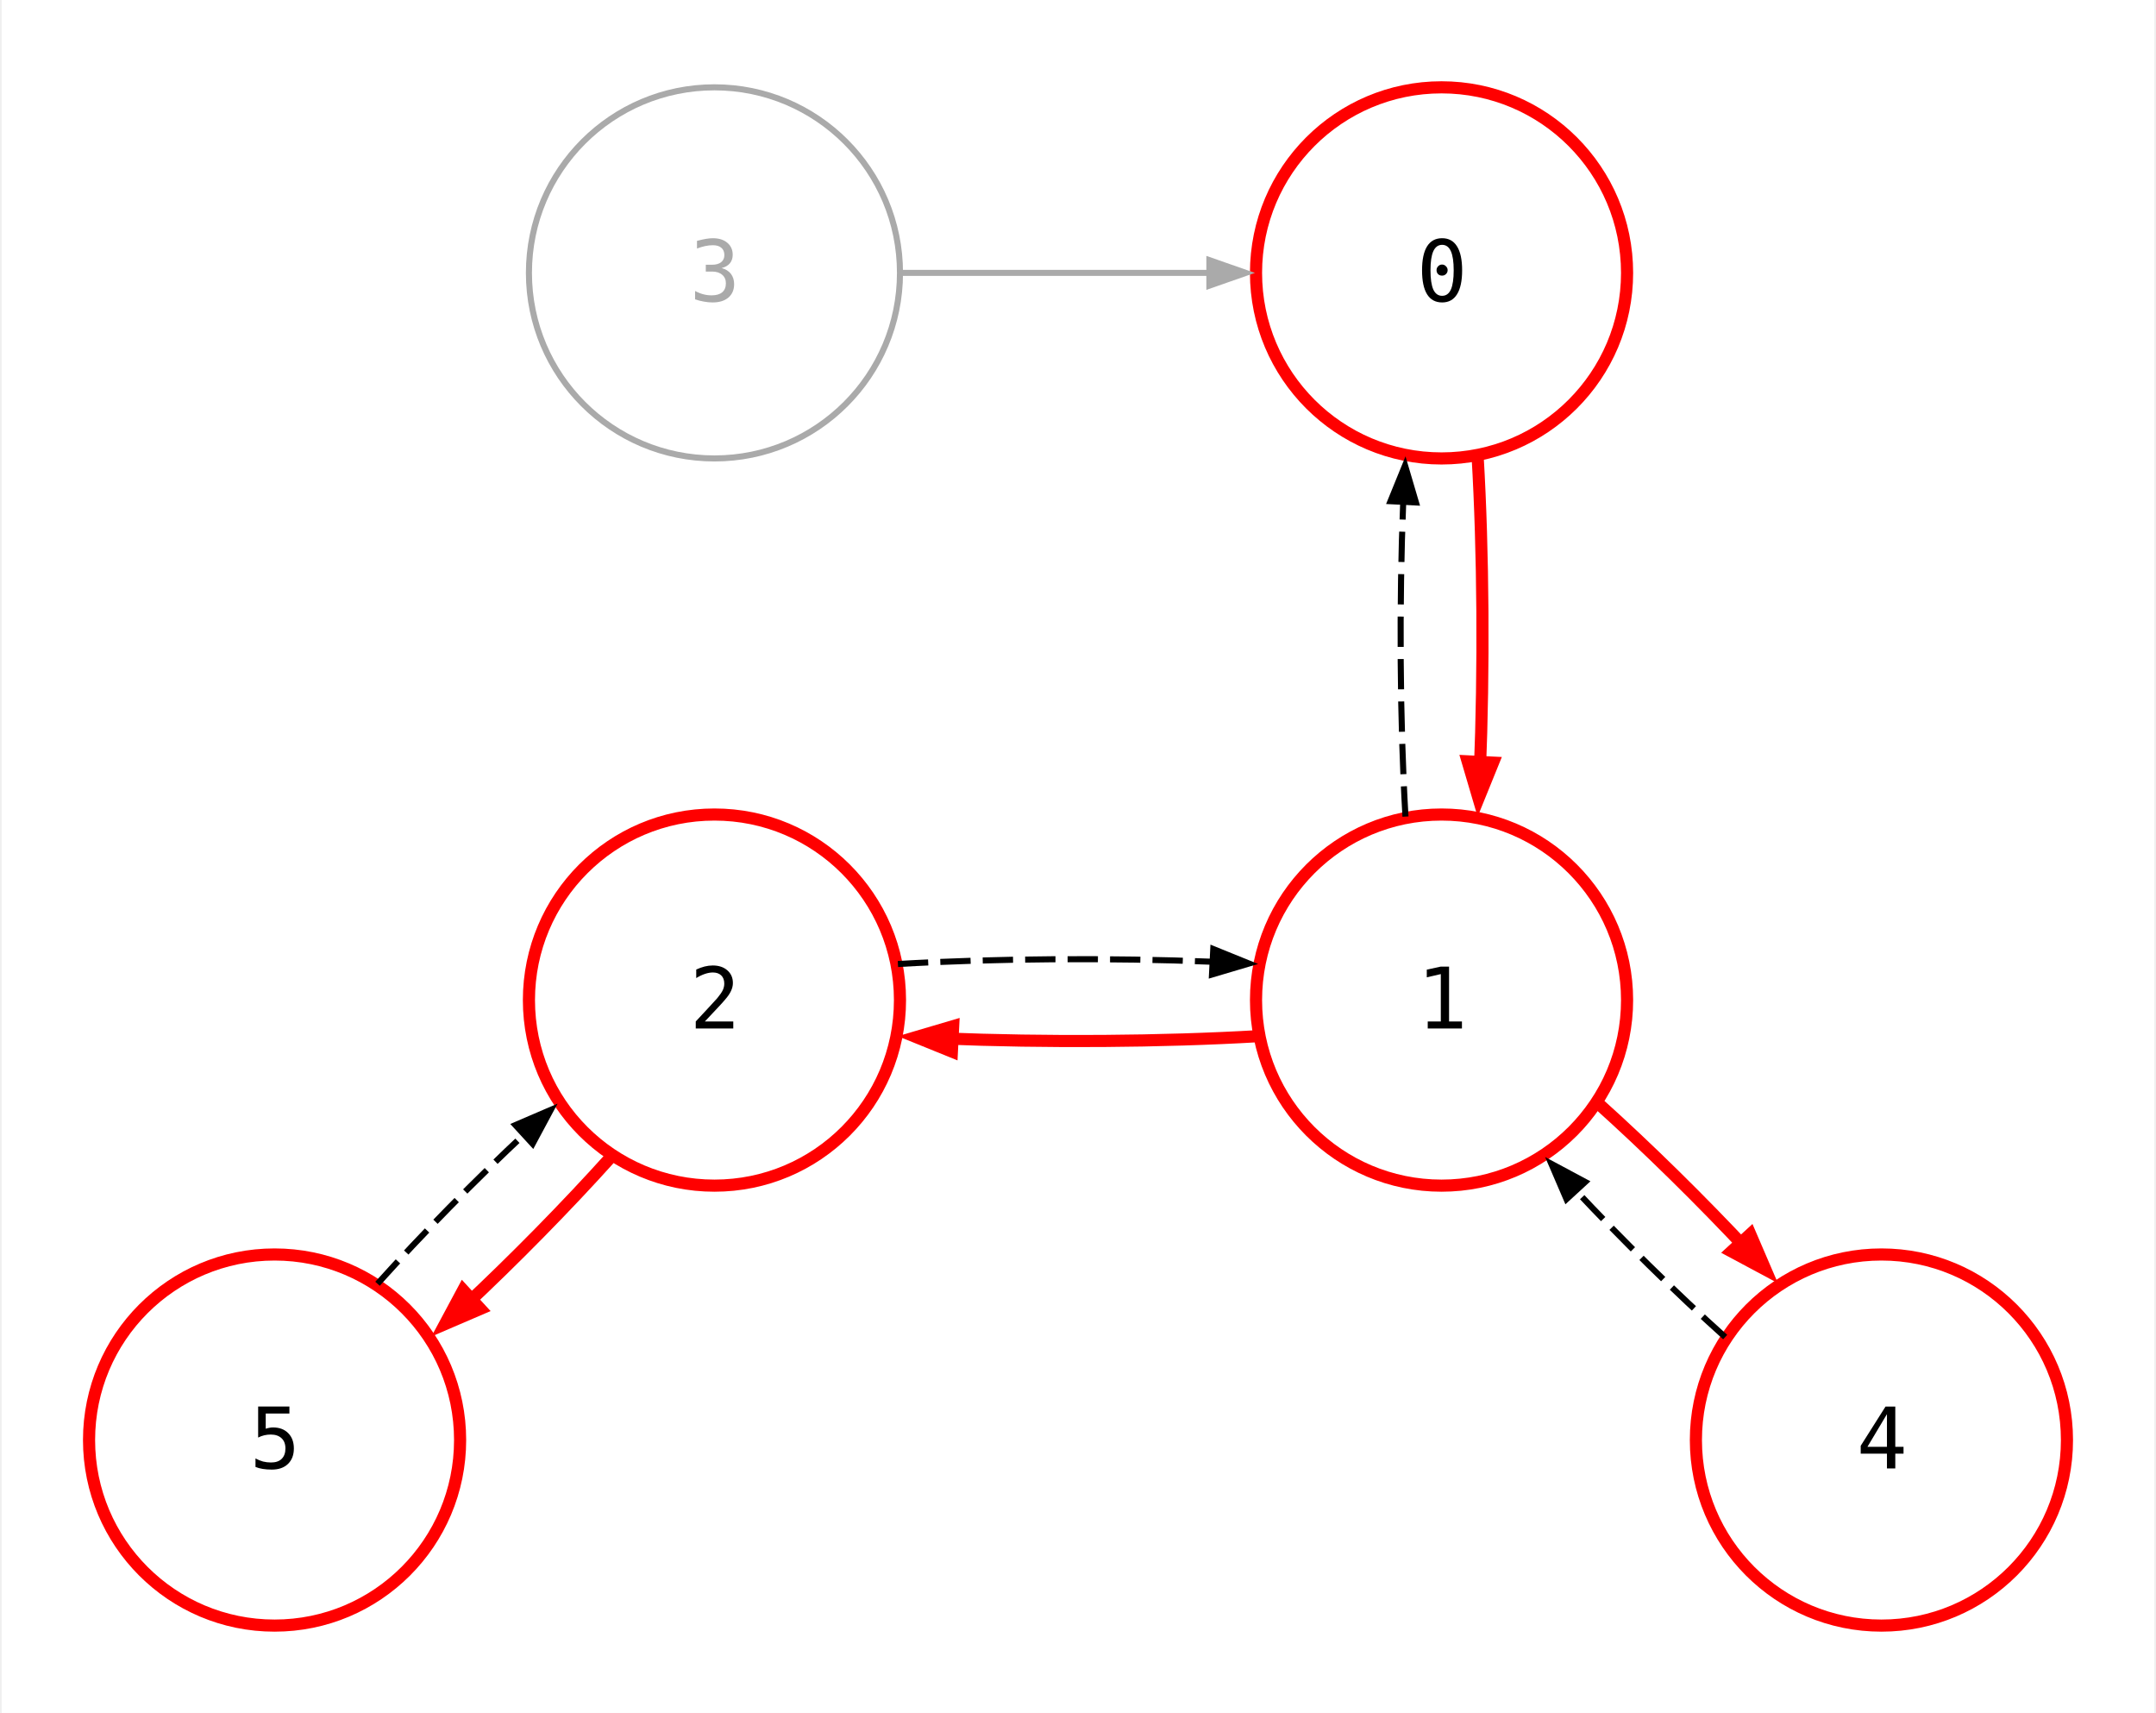
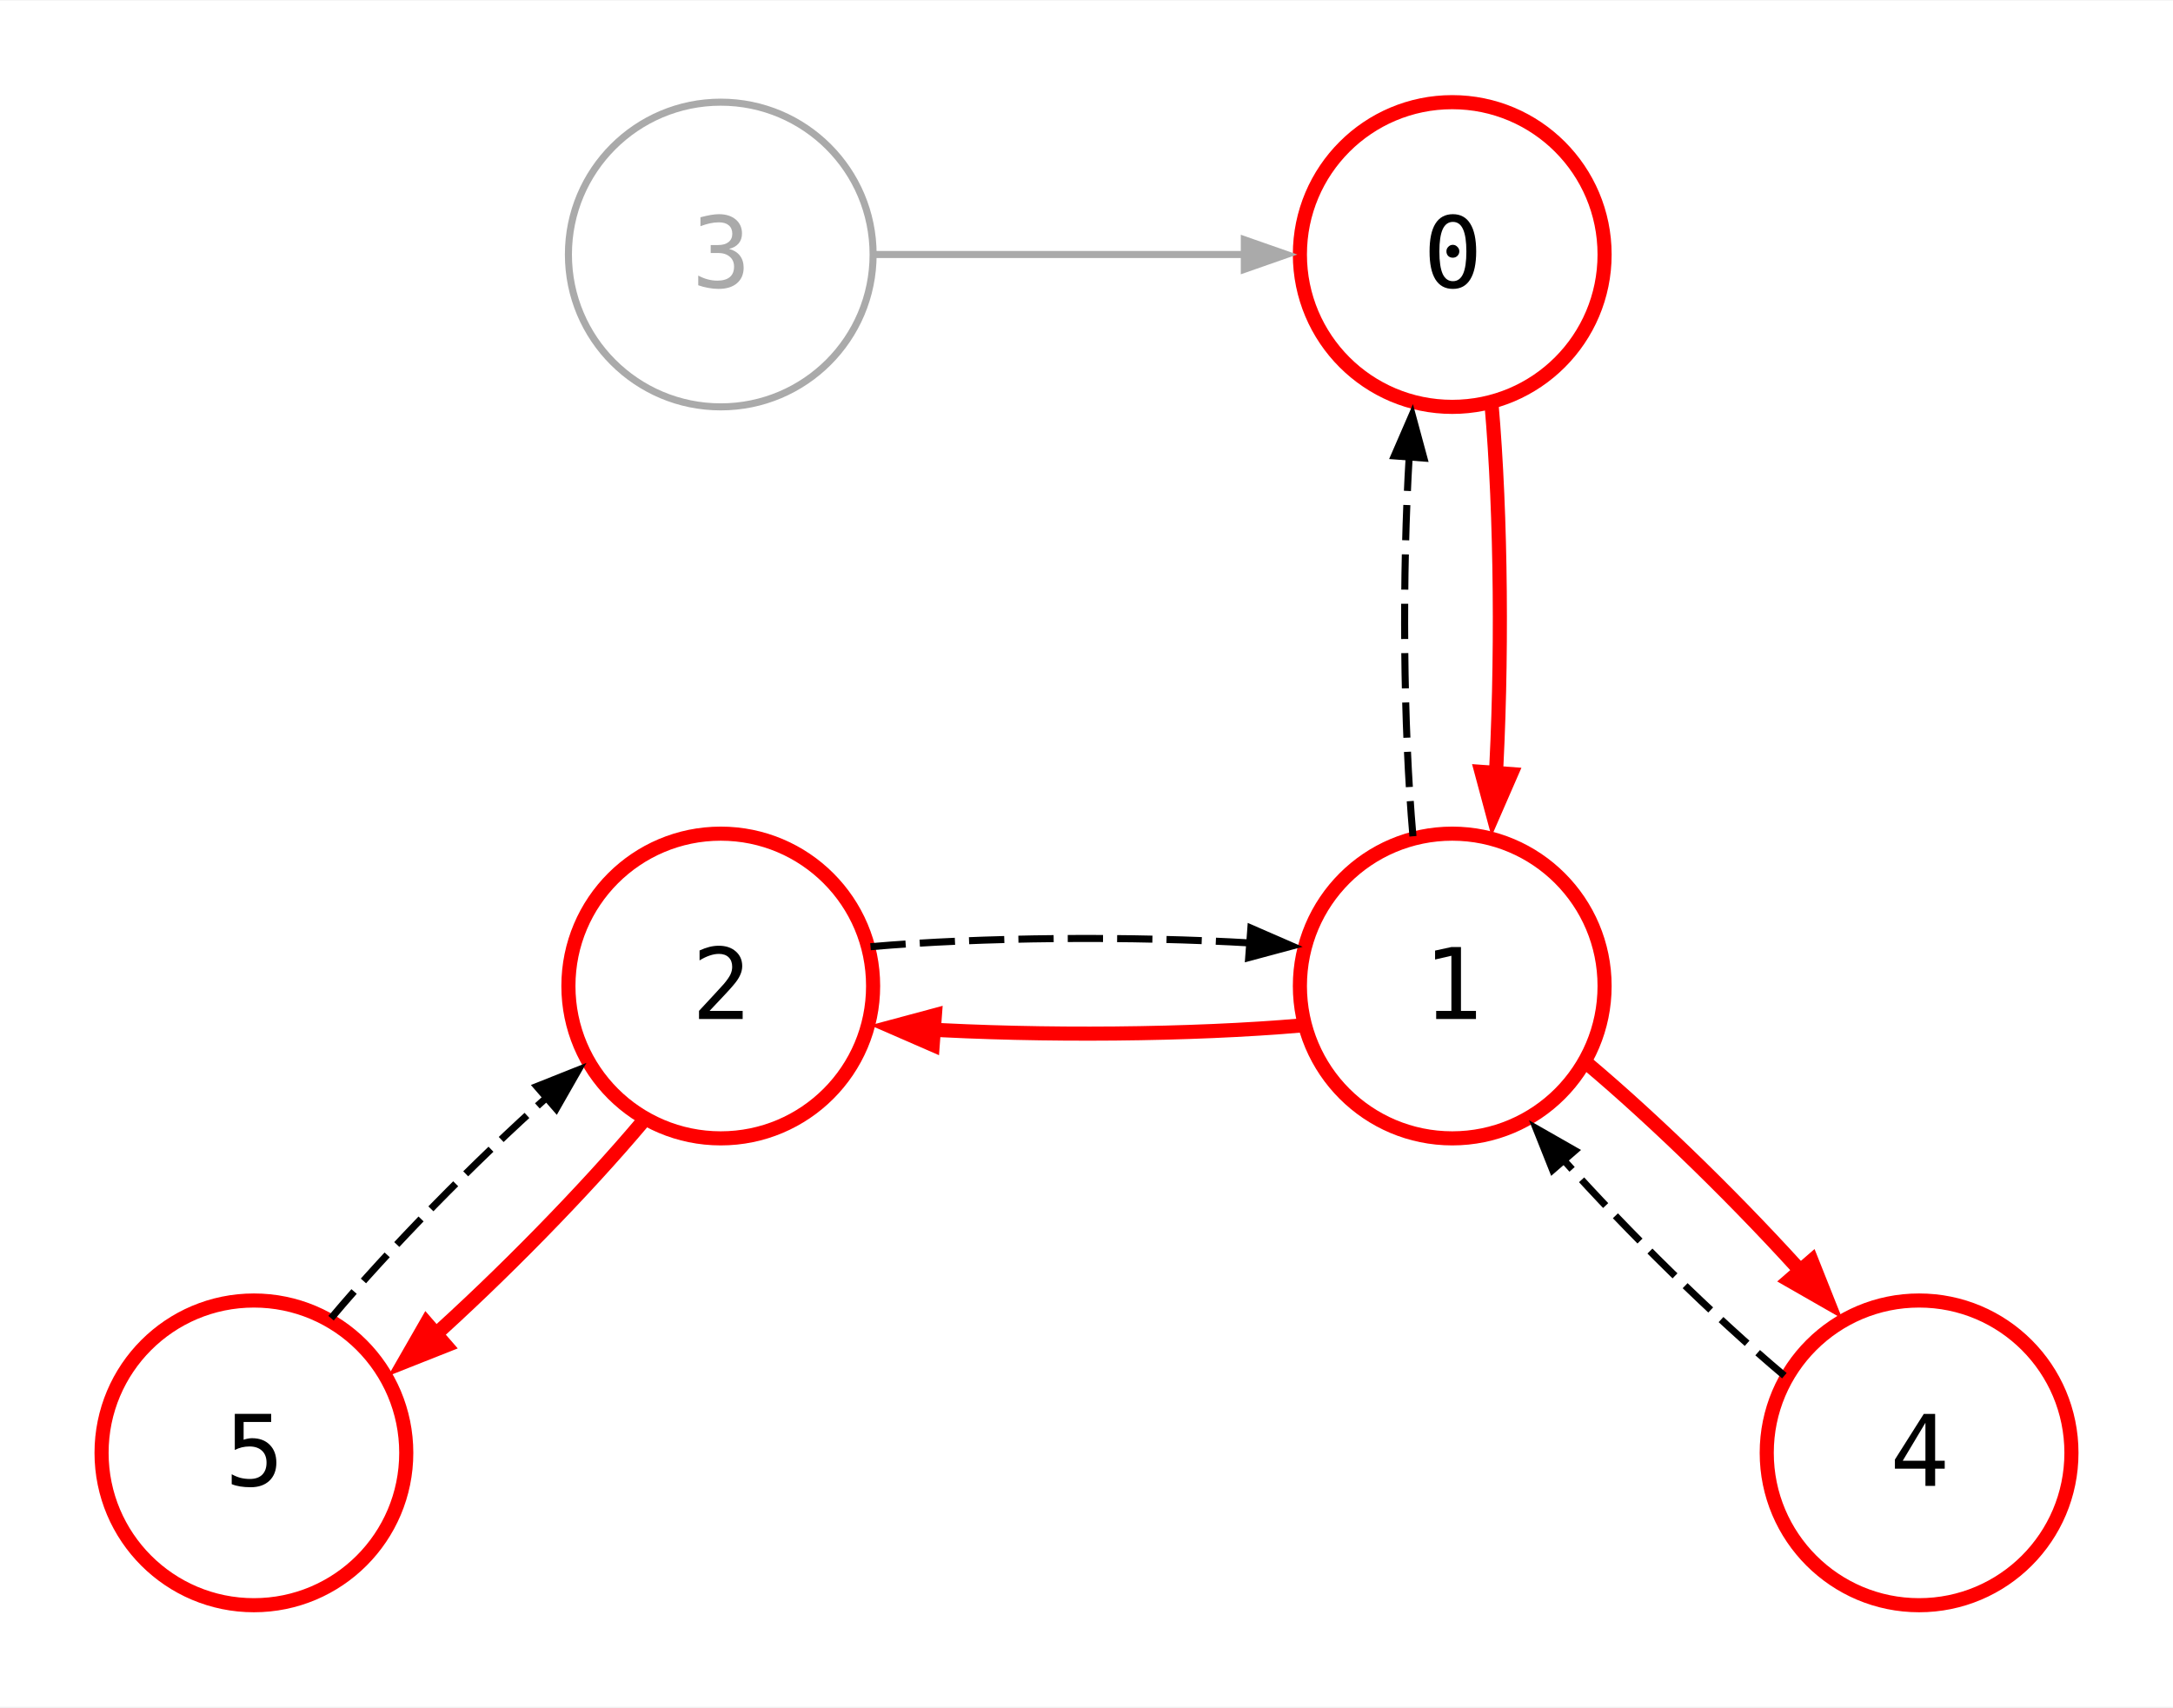
- <svg xmlns="http://www.w3.org/2000/svg" width="355pt" height="282pt" viewBox="0.00 0.00 355.02 282.47">
-   <g id="graph0" class="graph" transform="scale(1 1) rotate(0) translate(14.4 268.07)">
-     <polygon fill="white" stroke="none" points="-14.4,14.4 -14.4,-268.07 340.62,-268.07 340.62,14.4 -14.4,14.4" />
+ <svg xmlns="http://www.w3.org/2000/svg" width="308pt" height="242pt" viewBox="0.00 0.00 308.09 241.90">
+   <g id="graph0" class="graph" transform="scale(1 1) rotate(0) translate(14.4 227.5)">
+     <polygon fill="white" stroke="none" points="-14.4,14.4 -14.4,-227.5 293.69,-227.5 293.69,14.4 -14.4,14.4" />
    <g id="node1" class="node">
-       <ellipse fill="none" stroke="#aaaaaa" cx="103.15" cy="-223.07" rx="30.6" ry="30.6" />
-       <text text-anchor="start" x="99.02" y="-218.4" font-family="monospace" font-size="14.00" fill="#aaaaaa">3</text>
+       <ellipse fill="none" stroke="#aaaaaa" cx="87.79" cy="-191.5" rx="21.6" ry="21.6" />
+       <text text-anchor="start" x="83.66" y="-186.83" font-family="monospace" font-size="14.00" fill="#aaaaaa">3</text>
    </g>
    <g id="node2" class="node">
-       <ellipse fill="none" stroke="red" stroke-width="2" cx="223.07" cy="-223.07" rx="30.6" ry="30.6" />
-       <text text-anchor="start" x="218.95" y="-218.4" font-family="monospace" font-size="14.00">0</text>
+       <ellipse fill="none" stroke="red" stroke-width="2" cx="191.5" cy="-191.5" rx="21.6" ry="21.6" />
+       <text text-anchor="start" x="187.38" y="-186.83" font-family="monospace" font-size="14.00">0</text>
    </g>
    <g id="edge2" class="edge">
-       <path fill="none" stroke="#aaaaaa" d="M134.03,-223.07C149.56,-223.07 168.52,-223.07 184.95,-223.07" />
-       <polygon fill="#aaaaaa" stroke="#aaaaaa" points="184.78,-225.17 190.78,-223.07 184.78,-220.97 184.78,-225.17" />
+       <path fill="none" stroke="#aaaaaa" d="M109.78,-191.5C125.04,-191.5 145.54,-191.5 162.19,-191.5" />
+       <polygon fill="#aaaaaa" stroke="#aaaaaa" points="162.02,-193.6 168.02,-191.5 162.02,-189.4 162.02,-193.6" />
    </g>
    <g id="node3" class="node">
-       <ellipse fill="none" stroke="red" stroke-width="2" cx="223.07" cy="-103.15" rx="30.6" ry="30.6" />
-       <text text-anchor="start" x="218.95" y="-98.47" font-family="monospace" font-size="14.00">1</text>
+       <ellipse fill="none" stroke="red" stroke-width="2" cx="191.5" cy="-87.79" rx="21.6" ry="21.6" />
+       <text text-anchor="start" x="187.38" y="-83.11" font-family="monospace" font-size="14.00">1</text>
    </g>
    <g id="edge1" class="edge">
-       <path fill="none" stroke="red" stroke-width="2" d="M229.02,-192.81C229.95,-177.05 230.07,-157.62 229.39,-140.88" />
-       <polygon fill="red" stroke="red" stroke-width="2" points="231.56,-142.31 229.17,-136.42 227.37,-142.52 231.56,-142.31" />
+       <path fill="none" stroke="red" stroke-width="2" d="M197.07,-170.26C198.45,-154.6 198.62,-133.14 197.59,-116.03" />
+       <polygon fill="red" stroke="red" stroke-width="2" points="199.83,-117.84 197.29,-112.01 195.64,-118.15 199.83,-117.84" />
    </g>
    <g id="edge10" class="edge">
-       <path fill="none" stroke="black" stroke-dasharray="5,2" d="M217.12,-133.41C216.2,-149.18 216.07,-168.6 216.75,-185.34" />
-       <polygon fill="black" stroke="black" points="214.65,-185.42 217.05,-191.31 218.85,-185.21 214.65,-185.42" />
+       <path fill="none" stroke="black" stroke-dasharray="5,2" d="M185.93,-109.02C184.55,-124.68 184.38,-146.15 185.42,-163.26" />
+       <polygon fill="black" stroke="black" points="183.29,-162.95 185.82,-168.78 187.48,-162.64 183.29,-162.95" />
    </g>
    <g id="node4" class="node">
-       <ellipse fill="none" stroke="red" stroke-width="2" cx="103.15" cy="-103.15" rx="30.6" ry="30.6" />
-       <text text-anchor="start" x="99.02" y="-98.47" font-family="monospace" font-size="14.00">2</text>
+       <ellipse fill="none" stroke="red" stroke-width="2" cx="87.79" cy="-87.79" rx="21.6" ry="21.6" />
+       <text text-anchor="start" x="83.66" y="-83.11" font-family="monospace" font-size="14.00">2</text>
    </g>
    <g id="edge3" class="edge">
-       <path fill="none" stroke="red" stroke-width="2" d="M192.81,-97.2C177.05,-96.27 157.62,-96.15 140.88,-96.83" />
-       <polygon fill="red" stroke="red" stroke-width="2" points="142.31,-94.66 136.42,-97.05 142.52,-98.85 142.31,-94.66" />
+       <path fill="none" stroke="red" stroke-width="2" d="M170.26,-82.21C154.6,-80.84 133.14,-80.67 116.03,-81.7" />
+       <polygon fill="red" stroke="red" stroke-width="2" points="117.84,-79.46 112.01,-82 118.15,-83.65 117.84,-79.46" />
    </g>
    <g id="node5" class="node">
-       <ellipse fill="none" stroke="red" stroke-width="2" cx="295.62" cy="-30.6" rx="30.6" ry="30.6" />
-       <text text-anchor="start" x="291.5" y="-25.92" font-family="monospace" font-size="14.00">4</text>
+       <ellipse fill="none" stroke="red" stroke-width="2" cx="257.69" cy="-21.6" rx="21.6" ry="21.6" />
+       <text text-anchor="start" x="253.56" y="-16.92" font-family="monospace" font-size="14.00">4</text>
    </g>
    <g id="edge5" class="edge">
-       <path fill="none" stroke="red" stroke-width="2" d="M248.84,-86.17C257.01,-78.83 265.94,-70.05 273.8,-61.64" />
-       <polygon fill="red" stroke="red" stroke-width="2" points="273.99,-64.54 276.5,-58.7 270.9,-61.7 273.99,-64.54" />
+       <path fill="none" stroke="red" stroke-width="2" d="M210.59,-76.84C220.61,-68.41 232.66,-56.6 242.11,-46.02" />
+       <polygon fill="red" stroke="red" stroke-width="2" points="242.46,-48.82 244.81,-42.91 239.29,-46.07 242.46,-48.82" />
    </g>
    <g id="edge8" class="edge">
-       <path fill="none" stroke="black" stroke-dasharray="5,2" d="M133.41,-109.1C149.18,-110.02 168.6,-110.15 185.34,-109.47" />
-       <polygon fill="black" stroke="black" points="185.42,-111.57 191.31,-109.18 185.21,-107.37 185.42,-111.57" />
+       <path fill="none" stroke="black" stroke-dasharray="5,2" d="M109.02,-93.36C124.68,-94.73 146.15,-94.9 163.26,-93.87" />
+       <polygon fill="black" stroke="black" points="162.95,-96 168.78,-93.46 162.64,-91.81 162.95,-96" />
    </g>
    <g id="node6" class="node">
-       <ellipse fill="none" stroke="red" stroke-width="2" cx="30.6" cy="-30.6" rx="30.6" ry="30.6" />
-       <text text-anchor="start" x="26.47" y="-25.93" font-family="monospace" font-size="14.00">5</text>
+       <ellipse fill="none" stroke="red" stroke-width="2" cx="21.6" cy="-21.6" rx="21.6" ry="21.6" />
+       <text text-anchor="start" x="17.47" y="-16.93" font-family="monospace" font-size="14.00">5</text>
    </g>
    <g id="edge6" class="edge">
-       <path fill="none" stroke="red" stroke-width="2" d="M86.17,-77.38C78.83,-69.21 70.05,-60.28 61.64,-52.42" />
-       <polygon fill="red" stroke="red" stroke-width="2" points="64.54,-52.23 58.7,-49.72 61.7,-55.32 64.54,-52.23" />
+       <path fill="none" stroke="red" stroke-width="2" d="M76.84,-68.69C68.41,-58.67 56.6,-46.63 46.02,-37.18" />
+       <polygon fill="red" stroke="red" stroke-width="2" points="48.82,-36.82 42.91,-34.48 46.07,-39.99 48.82,-36.82" />
    </g>
    <g id="edge9" class="edge">
-       <path fill="none" stroke="black" stroke-dasharray="5,2" d="M269.85,-47.58C261.68,-54.92 252.76,-63.7 244.89,-72.11" />
-       <polygon fill="black" stroke="black" points="243.68,-70.32 241.17,-76.16 246.77,-73.16 243.68,-70.32" />
+       <path fill="none" stroke="black" stroke-dasharray="5,2" d="M238.59,-32.54C228.58,-40.97 216.53,-52.78 207.08,-63.36" />
+       <polygon fill="black" stroke="black" points="205.73,-61.71 203.38,-67.61 208.9,-64.46 205.73,-61.71" />
    </g>
    <g id="edge7" class="edge">
-       <path fill="none" stroke="black" stroke-dasharray="5,2" d="M47.58,-56.37C54.92,-64.54 63.7,-73.46 72.11,-81.33" />
-       <polygon fill="black" stroke="black" points="70.32,-82.54 76.16,-85.05 73.16,-79.45 70.32,-82.54" />
+       <path fill="none" stroke="black" stroke-dasharray="5,2" d="M32.54,-40.69C40.97,-50.71 52.78,-62.75 63.36,-72.21" />
+       <polygon fill="black" stroke="black" points="61.71,-73.55 67.61,-75.9 64.46,-70.38 61.71,-73.55" />
    </g>
  </g>
</svg>
